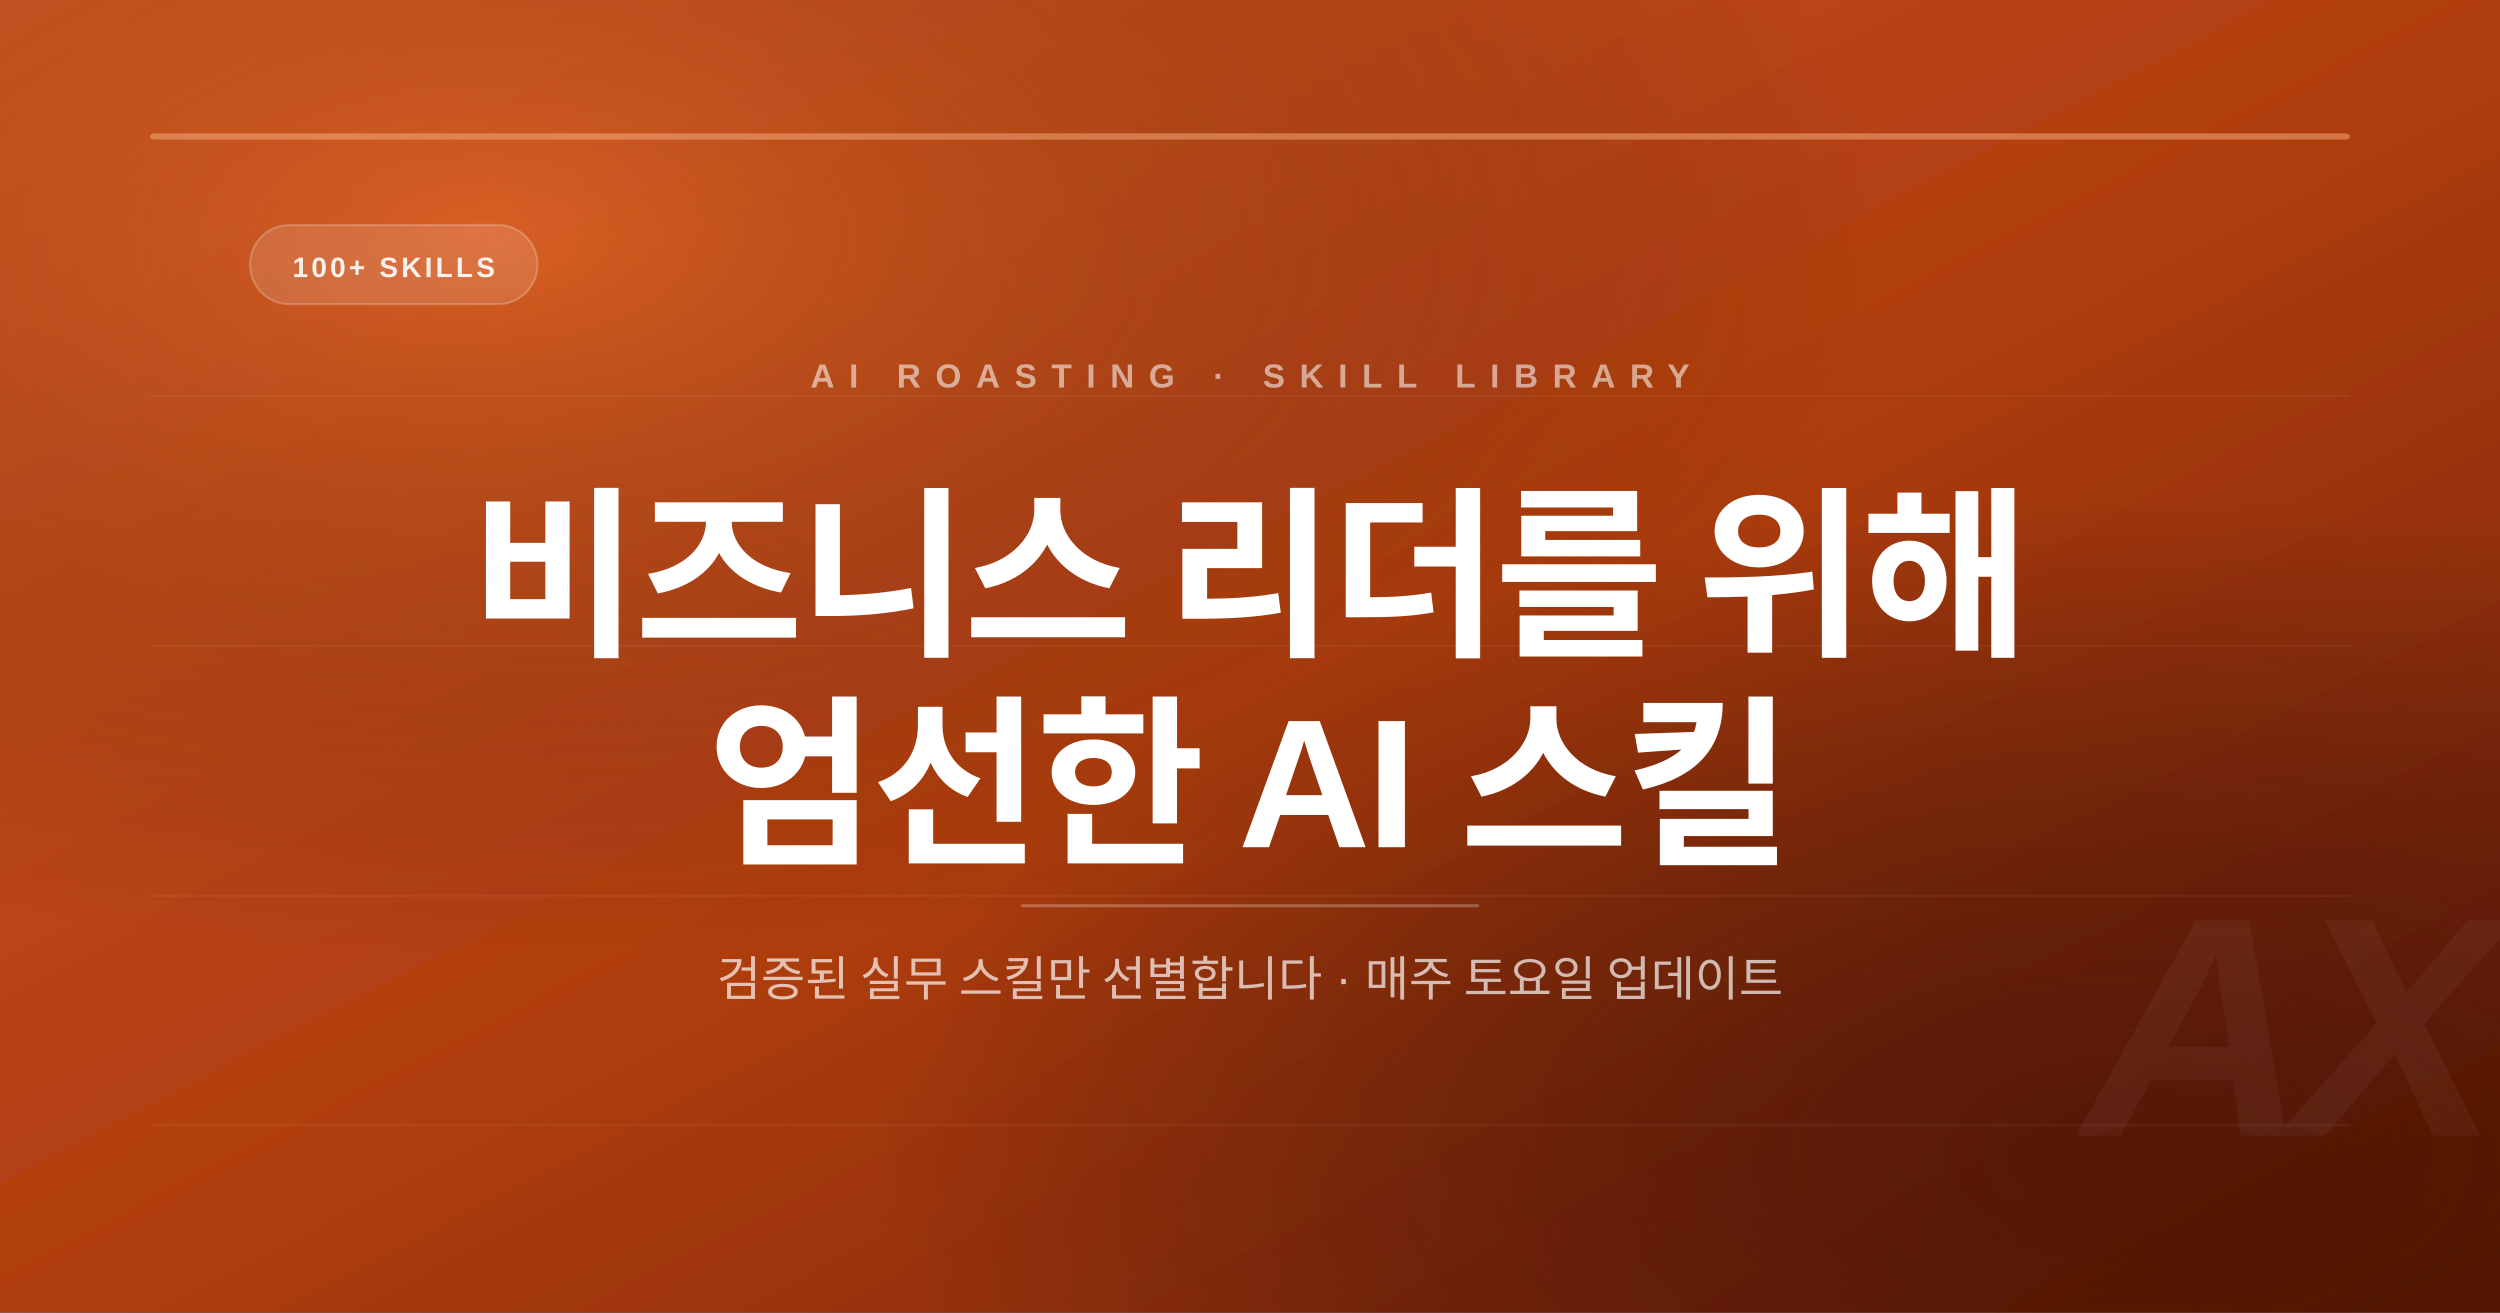
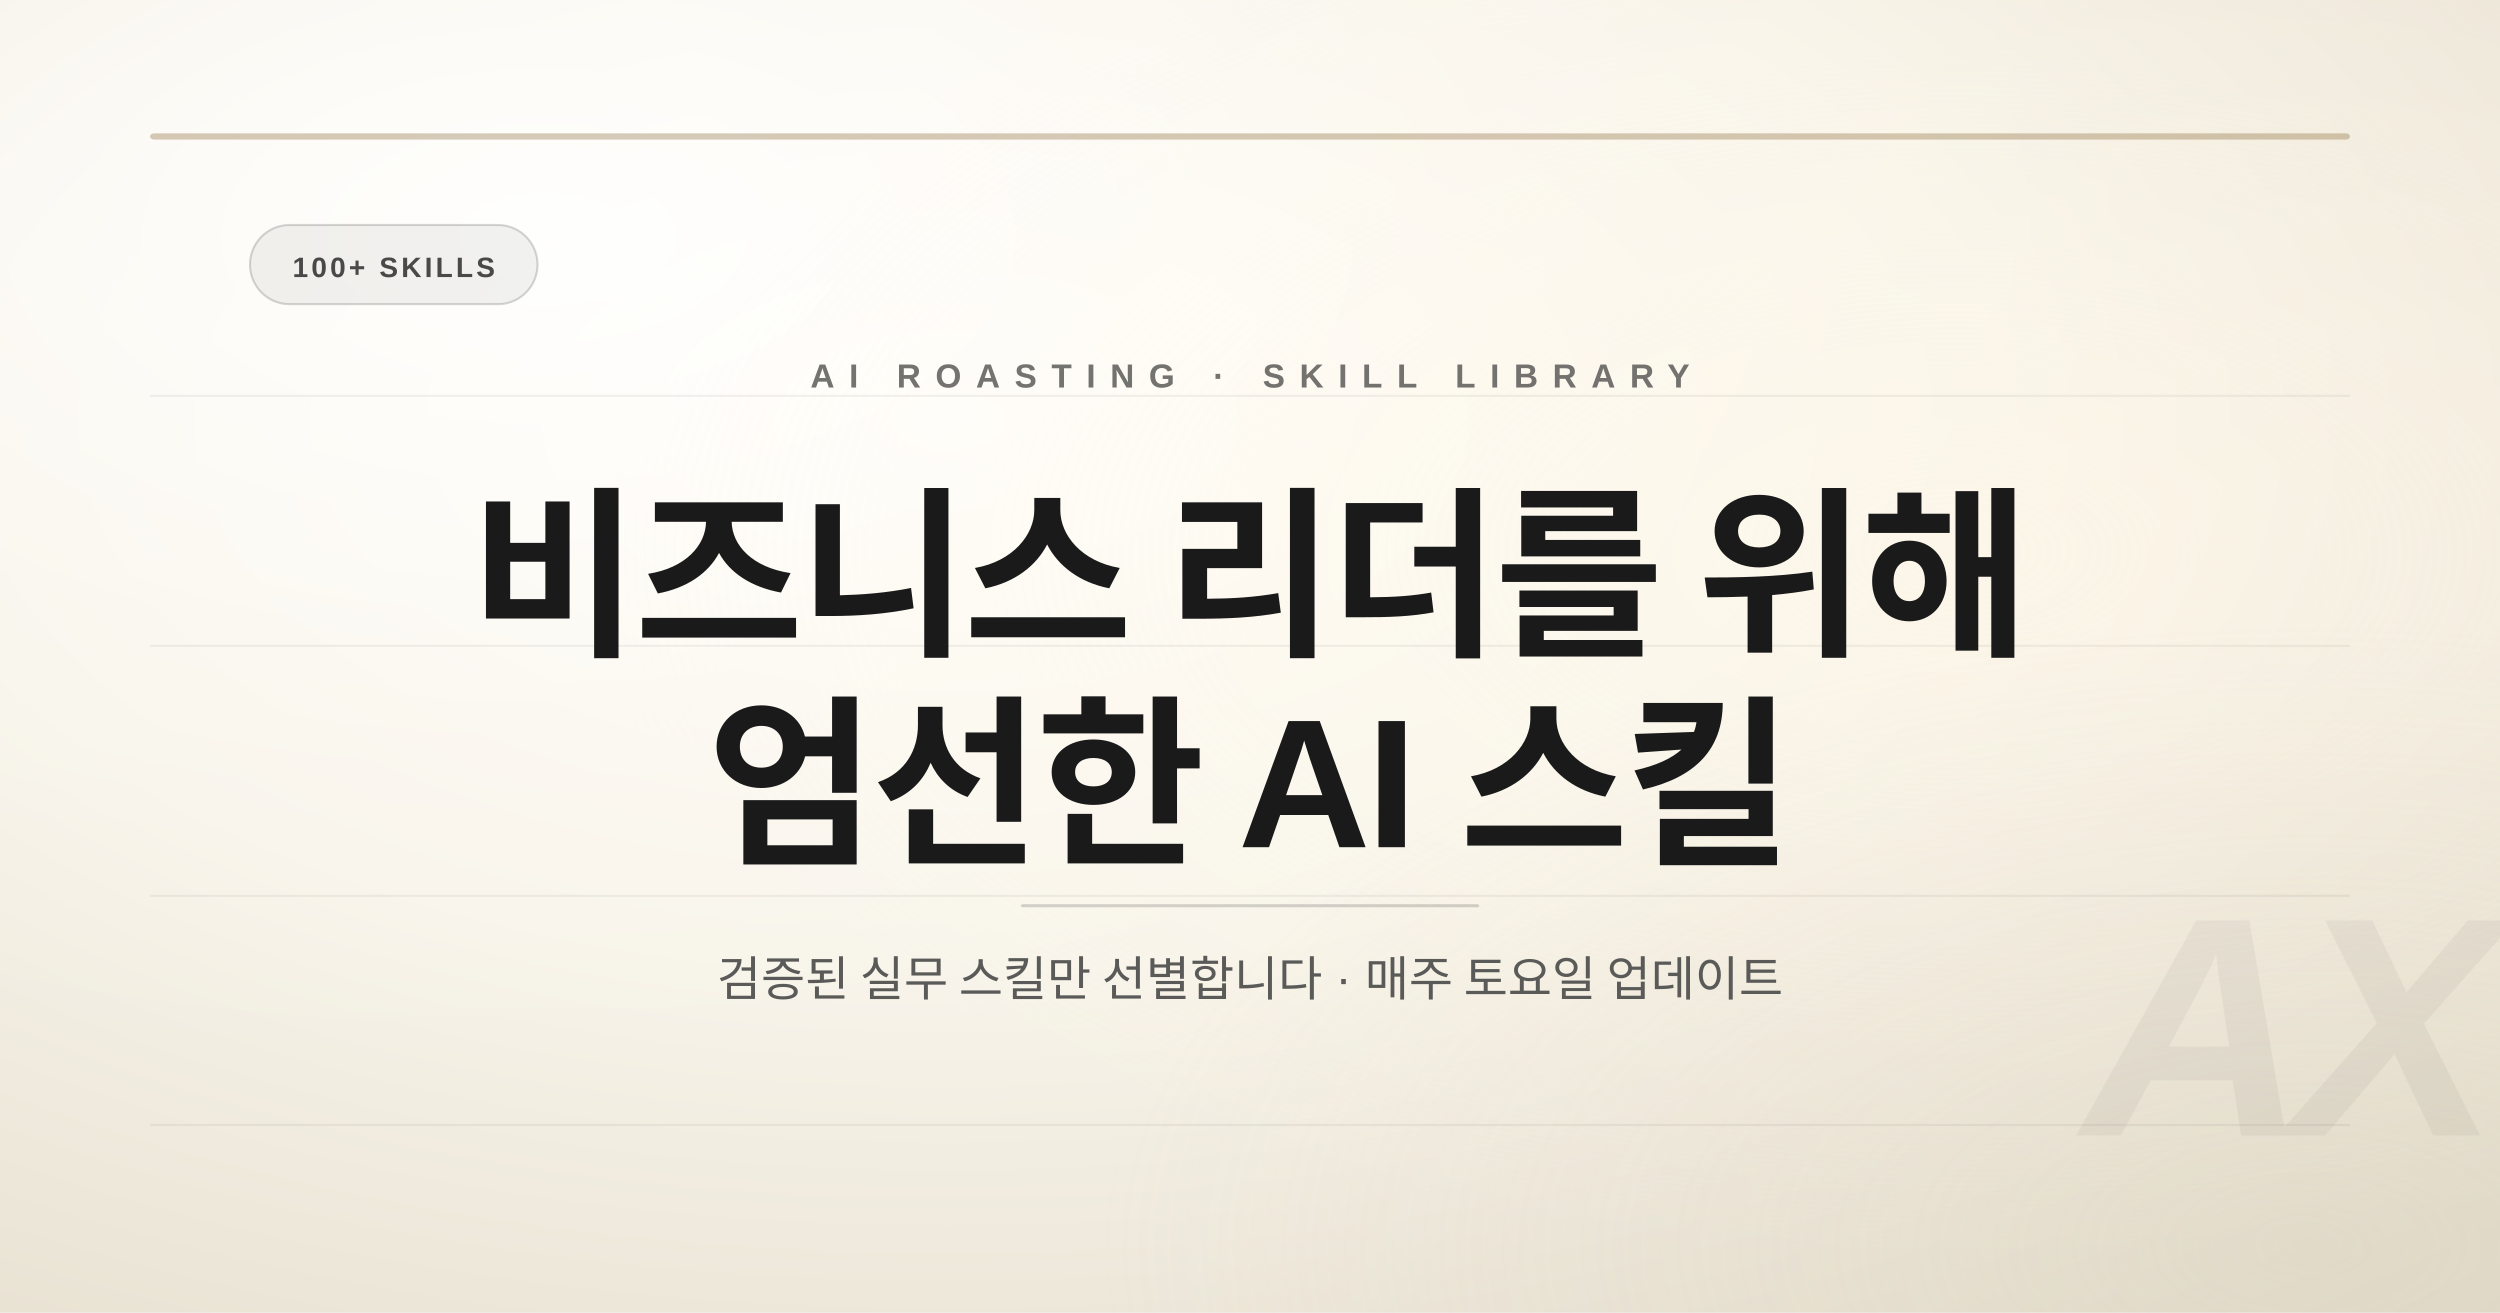
<svg xmlns="http://www.w3.org/2000/svg" width="1200" height="630" viewBox="0 0 1200 630">
  <defs>
-     <radialGradient id="outerBg" cx="50%" cy="50%" r="75%">
-       <stop offset="0%" style="stop-color:#1e0d05" />
-       <stop offset="100%" style="stop-color:#060200" />
+     <radialGradient id="paperBg" cx="38%" cy="32%" r="92%">
+       <stop offset="0%" style="stop-color:#fffdf7" />
+       <stop offset="45%" style="stop-color:#f8f4ea" />
+       <stop offset="100%" style="stop-color:#e3dccb" />
    </radialGradient>
-     <linearGradient id="cardBg" x1="0%" y1="0%" x2="100%" y2="100%">
-       <stop offset="0%" style="stop-color:#d45520" />
-       <stop offset="50%" style="stop-color:#b03e10" />
-       <stop offset="100%" style="stop-color:#6e1e04" />
-     </linearGradient>
-     <radialGradient id="cardGlow" cx="20%" cy="18%" r="55%">
-       <stop offset="0%" style="stop-color:#f07830;stop-opacity:0.45" />
-       <stop offset="100%" style="stop-color:#000000;stop-opacity:0" />
+     <radialGradient id="paperHighlight" cx="22%" cy="18%" r="65%">
+       <stop offset="0%" style="stop-color:#ffffff;stop-opacity:0.85" />
+       <stop offset="55%" style="stop-color:#ffffff;stop-opacity:0.18" />
+       <stop offset="100%" style="stop-color:#ffffff;stop-opacity:0" />
    </radialGradient>
-     <radialGradient id="cardVignette" cx="85%" cy="88%" r="50%">
-       <stop offset="0%" style="stop-color:#3a0e02;stop-opacity:0.6" />
-       <stop offset="100%" style="stop-color:#000000;stop-opacity:0" />
+     <radialGradient id="paperHighlight2" cx="78%" cy="42%" r="55%">
+       <stop offset="0%" style="stop-color:#fff8e8;stop-opacity:0.55" />
+       <stop offset="100%" style="stop-color:#fff8e8;stop-opacity:0" />
    </radialGradient>
-     <filter id="cardShadow" x="-8%" y="-12%" width="116%" height="136%">
-       <feDropShadow dx="0" dy="24" stdDeviation="44" flood-color="#000000" flood-opacity="0.60" />
-     </filter>
+     <radialGradient id="paperVignette" cx="92%" cy="95%" r="48%">
+       <stop offset="0%" style="stop-color:#d4ccb8;stop-opacity:0.30" />
+       <stop offset="100%" style="stop-color:#d4ccb8;stop-opacity:0" />
+     </radialGradient>
    <clipPath id="cardClip">
      <rect x="0" y="0" width="1200" height="630" rx="0" />
    </clipPath>
  </defs>
-   <rect width="1200" height="630" fill="url(#outerBg)" />
-   <rect x="0" y="0" width="1200" height="630" rx="0" fill="url(#cardBg)" filter="url(#cardShadow)" />
-   <rect x="0" y="0" width="1200" height="630" rx="0" fill="url(#cardGlow)" clip-path="url(#cardClip)" />
-   <rect x="0" y="0" width="1200" height="630" rx="0" fill="url(#cardVignette)" clip-path="url(#cardClip)" />
-   <rect x="72" y="64" width="1056" height="3" rx="2" fill="#f8b080" opacity="0.5" clip-path="url(#cardClip)" />
-   <g clip-path="url(#cardClip)" opacity="0.05">
-     <line x1="72" y1="190" x2="1128" y2="190" stroke="#ffffff" stroke-width="1" />
-     <line x1="72" y1="310" x2="1128" y2="310" stroke="#ffffff" stroke-width="1" />
-     <line x1="72" y1="430" x2="1128" y2="430" stroke="#ffffff" stroke-width="1" />
-     <line x1="72" y1="540" x2="1128" y2="540" stroke="#ffffff" stroke-width="1" />
+   <rect width="1200" height="630" fill="url(#paperBg)" />
+   <rect width="1200" height="630" fill="url(#paperHighlight)" clip-path="url(#cardClip)" />
+   <rect width="1200" height="630" fill="url(#paperHighlight2)" clip-path="url(#cardClip)" />
+   <rect width="1200" height="630" fill="url(#paperVignette)" clip-path="url(#cardClip)" />
+   <rect x="72" y="64" width="1056" height="3" rx="2" fill="#8a6a3a" opacity="0.35" clip-path="url(#cardClip)" />
+   <g clip-path="url(#cardClip)" opacity="0.06">
+     <line x1="72" y1="190" x2="1128" y2="190" stroke="#1a1a1a" stroke-width="1" />
+     <line x1="72" y1="310" x2="1128" y2="310" stroke="#1a1a1a" stroke-width="1" />
+     <line x1="72" y1="430" x2="1128" y2="430" stroke="#1a1a1a" stroke-width="1" />
+     <line x1="72" y1="540" x2="1128" y2="540" stroke="#1a1a1a" stroke-width="1" />
  </g>
-   <text x="600" y="186" font-family="'Helvetica Neue', Arial, sans-serif" font-size="16" font-weight="700" fill="#ffffff" opacity="0.55" text-anchor="middle" letter-spacing="7">AI ROASTING · SKILL LIBRARY</text>
-   <text x="600" y="308" font-family="'Apple SD Gothic Neo', 'Noto Sans KR', 'Malgun Gothic', 'Helvetica Neue', Arial, sans-serif" font-size="88" font-weight="800" fill="#ffffff" text-anchor="middle" letter-spacing="-2">비즈니스 리더를 위해</text>
-   <text x="600" y="408" font-family="'Apple SD Gothic Neo', 'Noto Sans KR', 'Malgun Gothic', 'Helvetica Neue', Arial, sans-serif" font-size="88" font-weight="800" fill="#ffffff" text-anchor="middle" letter-spacing="-2">엄선한 AI 스킬</text>
-   <rect x="490" y="434" width="220" height="1.5" rx="1" fill="#ffffff" opacity="0.25" />
-   <text x="600" y="478" font-family="'Apple SD Gothic Neo', 'Noto Sans KR', 'Malgun Gothic', 'Helvetica Neue', Arial, sans-serif" font-size="23" font-weight="400" fill="#ffffff" opacity="0.68" text-anchor="middle">검증된 실무 스킬만 선별합니다  ·  매주 토요일 업데이트</text>
-   <rect x="120" y="108" width="138" height="38" rx="19" fill="#ffffff" opacity="0.13" />
-   <rect x="120" y="108" width="138" height="38" rx="19" fill="none" stroke="#ffffff" stroke-width="1" opacity="0.22" />
-   <text x="189" y="133" font-family="'Helvetica Neue', Arial, sans-serif" font-size="13.5" font-weight="700" fill="#ffffff" opacity="0.9" text-anchor="middle" letter-spacing="1.5">100+ SKILLS</text>
-   <text x="1200" y="545" font-family="'Helvetica Neue', Arial, sans-serif" font-size="150" font-weight="900" font-style="italic" fill="#ffffff" opacity="0.04" text-anchor="end" letter-spacing="-8">AX</text>
+   <text x="600" y="186" font-family="'Helvetica Neue', Arial, sans-serif" font-size="16" font-weight="700" fill="#5a5a58" opacity="0.85" text-anchor="middle" letter-spacing="7">AI ROASTING · SKILL LIBRARY</text>
+   <text x="600" y="308" font-family="'Apple SD Gothic Neo', 'Noto Sans KR', 'Malgun Gothic', 'Helvetica Neue', Arial, sans-serif" font-size="88" font-weight="800" fill="#1a1a1a" text-anchor="middle" letter-spacing="-2">비즈니스 리더를 위해</text>
+   <text x="600" y="408" font-family="'Apple SD Gothic Neo', 'Noto Sans KR', 'Malgun Gothic', 'Helvetica Neue', Arial, sans-serif" font-size="88" font-weight="800" fill="#1a1a1a" text-anchor="middle" letter-spacing="-2">엄선한 AI 스킬</text>
+   <rect x="490" y="434" width="220" height="1.5" rx="1" fill="#1a1a1a" opacity="0.18" />
+   <text x="600" y="478" font-family="'Apple SD Gothic Neo', 'Noto Sans KR', 'Malgun Gothic', 'Helvetica Neue', Arial, sans-serif" font-size="23" font-weight="400" fill="#5a5a58" text-anchor="middle">검증된 실무 스킬만 선별합니다  ·  매주 토요일 업데이트</text>
+   <rect x="120" y="108" width="138" height="38" rx="19" fill="#1a1a1a" opacity="0.06" />
+   <rect x="120" y="108" width="138" height="38" rx="19" fill="none" stroke="#1a1a1a" stroke-width="1" opacity="0.18" />
+   <text x="189" y="133" font-family="'Helvetica Neue', Arial, sans-serif" font-size="13.5" font-weight="700" fill="#1a1a1a" opacity="0.78" text-anchor="middle" letter-spacing="1.5">100+ SKILLS</text>
+   <text x="1200" y="545" font-family="'Helvetica Neue', Arial, sans-serif" font-size="150" font-weight="900" font-style="italic" fill="#1a1a1a" opacity="0.05" text-anchor="end" letter-spacing="-8">AX</text>
</svg>
